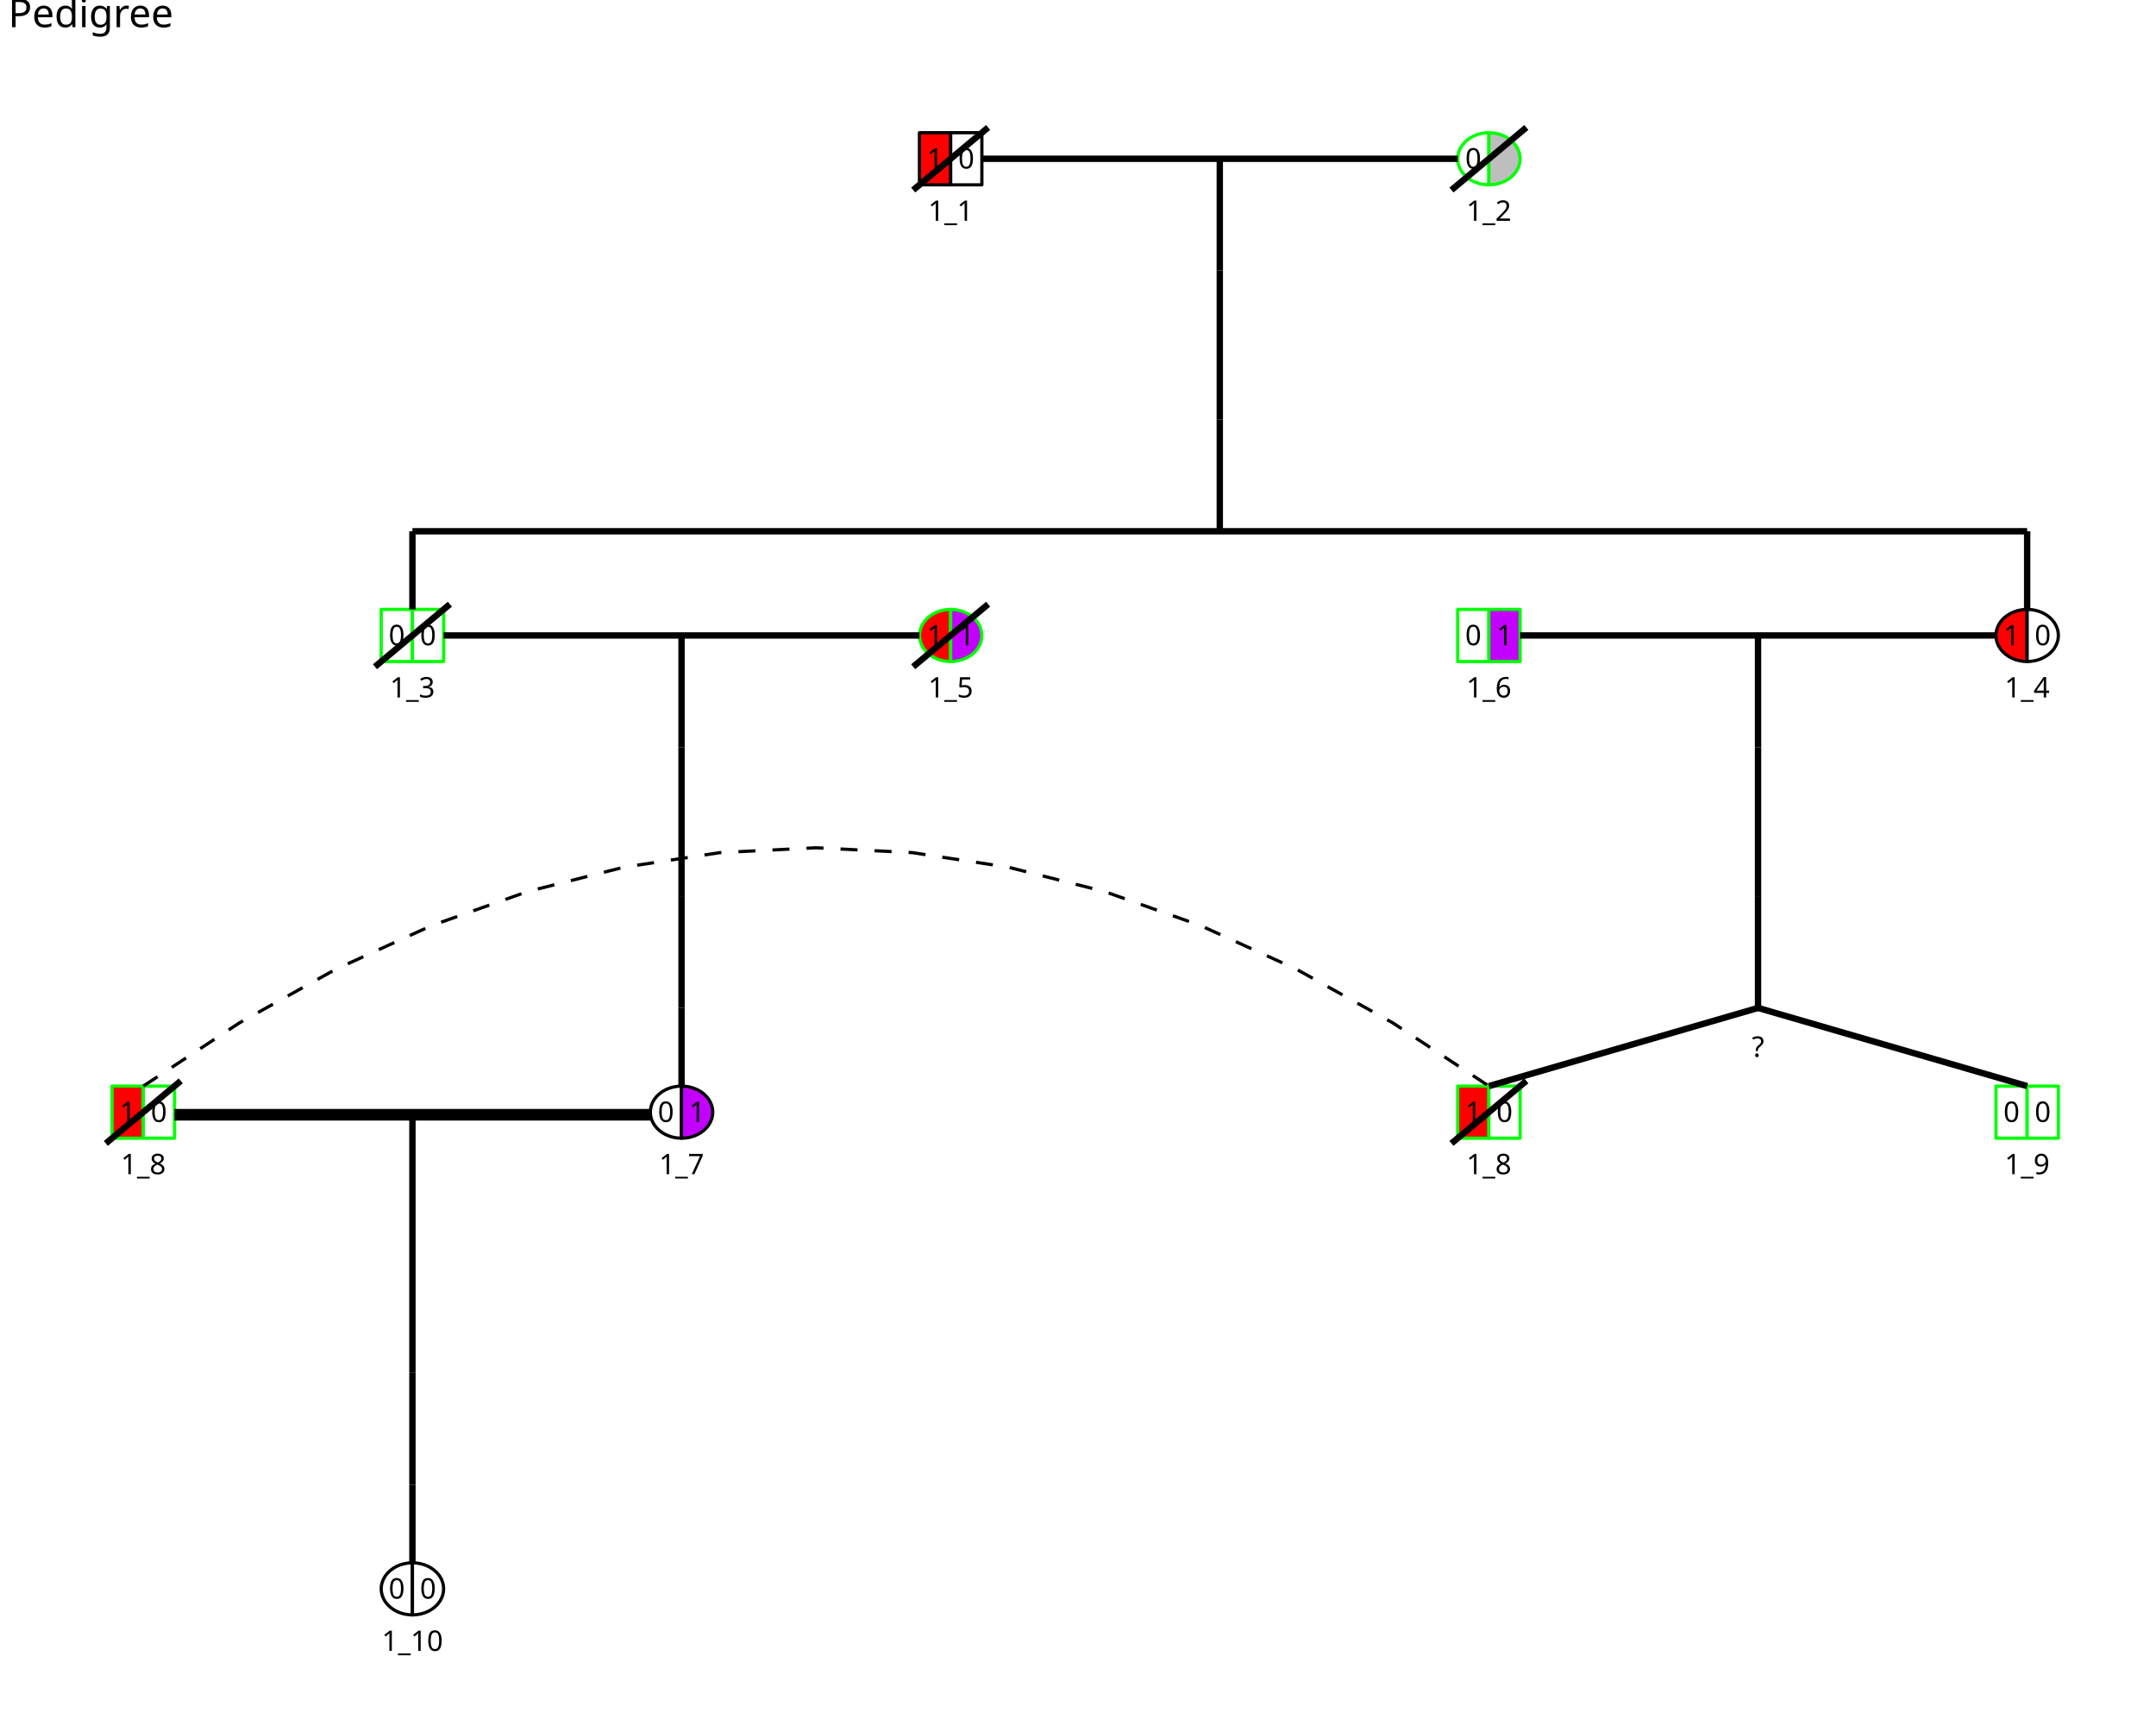
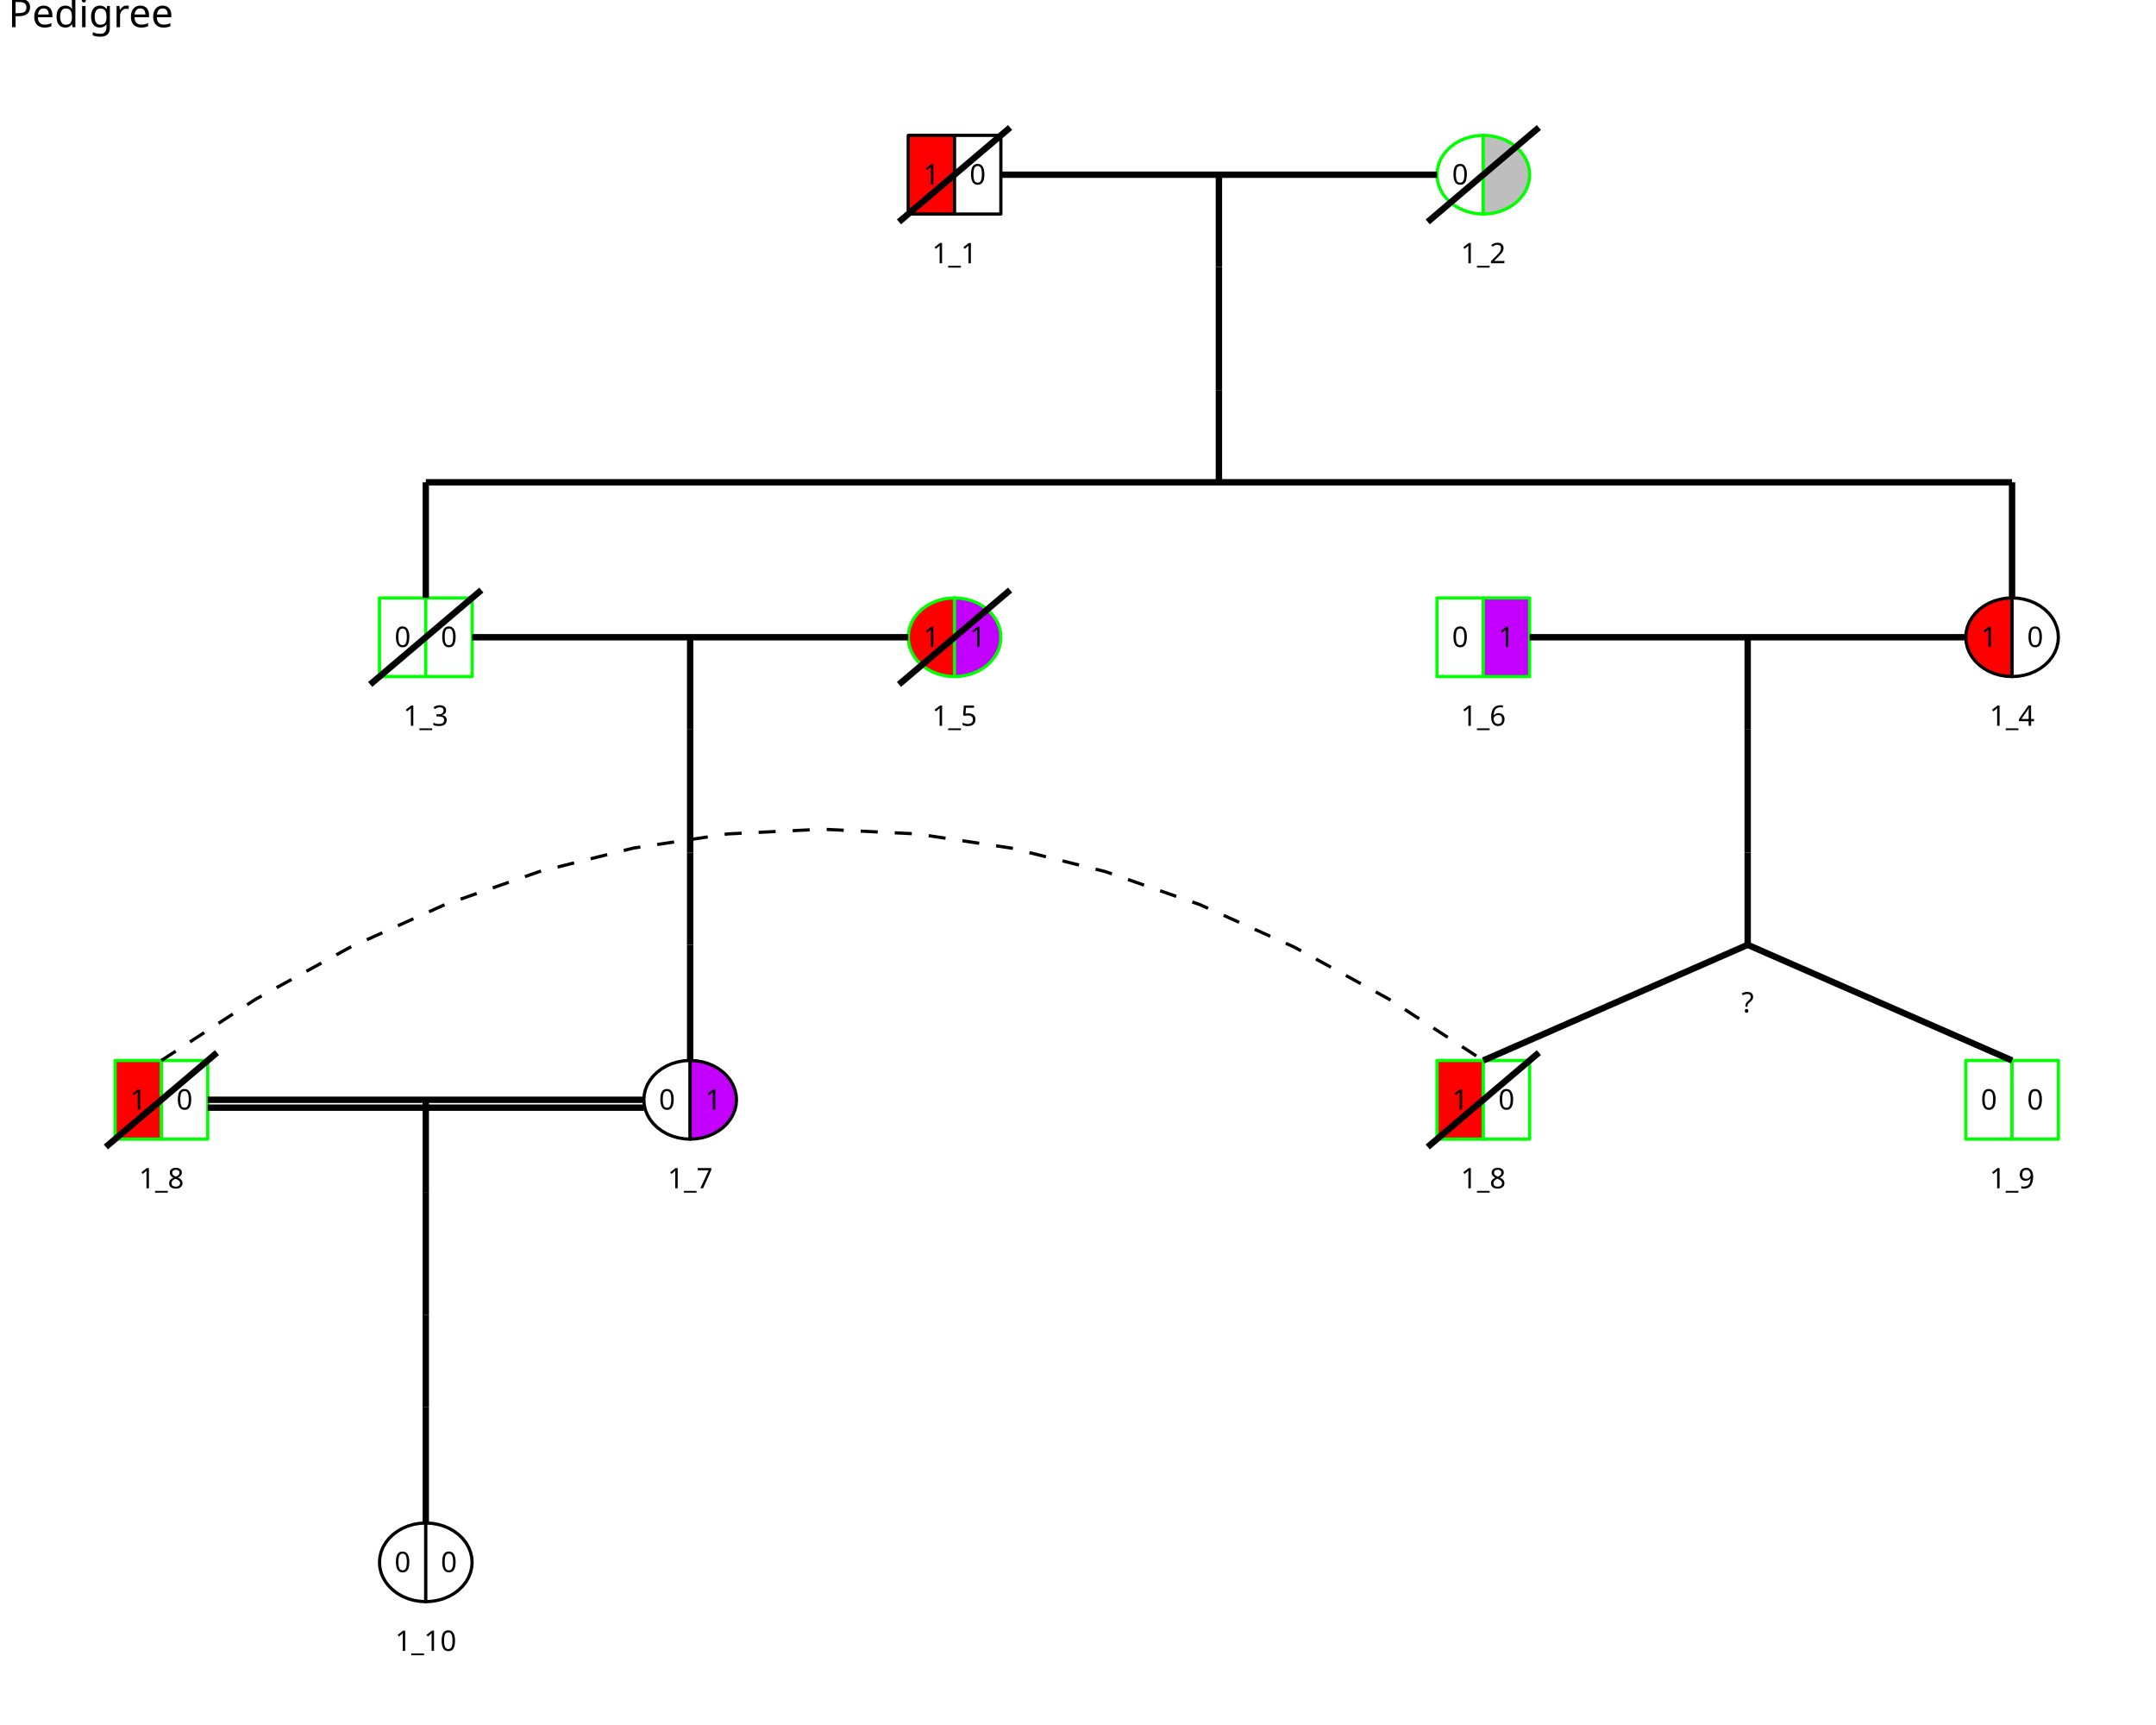
<svg xmlns="http://www.w3.org/2000/svg" class="svglite" data-engine-version="2.0" width="720.00pt" height="576.00pt" viewBox="0 0 720.00 576.00">
  <defs>
    <style type="text/css">
    .svglite line, .svglite polyline, .svglite polygon, .svglite path, .svglite rect, .svglite circle {
      fill: none;
      stroke: #000000;
      stroke-linecap: round;
      stroke-linejoin: round;
      stroke-miterlimit: 10.00;
    }
  </style>
  </defs>
  <rect width="100%" height="100%" style="stroke: none; fill: #FFFFFF;" />
  <defs>
    <clipPath id="cpMC4wMHw3MjAuMDB8MC4wMHw1NzYuMDA=">
      <rect x="0.00" y="0.00" width="720.00" height="576.00" />
    </clipPath>
  </defs>
  <g clip-path="url(#cpMC4wMHw3MjAuMDB8MC4wMHw1NzYuMDA=)">
    <rect x="0.00" y="0.00" width="720.00" height="576.00" style="stroke-width: 1.07; stroke: #FFFFFF; fill: #FFFFFF;" />
  </g>
  <defs>
    <clipPath id="cpMi43NHw3MjAuMDB8MTcuMzB8NTczLjI2">
      <rect x="2.74" y="17.30" width="717.26" height="555.96" />
    </clipPath>
  </defs>
  <g clip-path="url(#cpMi43NHw3MjAuMDB8MTcuMzB8NTczLjI2)">
    <rect x="2.74" y="17.30" width="717.26" height="555.96" style="stroke-width: 1.07; stroke: none;" />
-     <polygon points="317.48,53.02 317.48,44.31 307.05,44.31 307.05,61.72 317.48,61.72 " style="stroke-width: 1.07; stroke-linecap: butt; fill: #FF0000;" />
-     <polygon points="137.73,212.19 137.73,203.49 127.30,203.49 127.30,220.89 137.73,220.89 " style="stroke-width: 1.07; stroke: #00FF00; stroke-linecap: butt; fill: #FFFFFF;" />
-     <polygon points="47.85,371.36 47.85,362.66 37.43,362.66 37.43,380.06 47.85,380.06 " style="stroke-width: 1.07; stroke: #00FF00; stroke-linecap: butt; fill: #FF0000;" />
-     <polygon points="137.73,530.54 137.73,521.84 136.37,521.91 135.03,522.14 133.74,522.50 132.51,523.00 131.38,523.64 130.36,524.39 129.46,525.24 128.70,526.19 128.10,527.21 127.66,528.29 127.39,529.40 127.30,530.54 127.39,531.67 127.66,532.79 128.10,533.87 128.70,534.89 129.46,535.84 130.36,536.69 131.38,537.44 132.51,538.07 133.74,538.58 135.03,538.94 136.37,539.16 137.73,539.24 " style="stroke-width: 1.07; stroke-linecap: butt; fill: #FFFFFF;" />
-     <polygon points="497.22,53.02 497.22,44.31 495.86,44.39 494.53,44.61 493.23,44.98 492.01,45.48 490.88,46.11 489.85,46.86 488.95,47.72 488.20,48.66 487.59,49.69 487.15,50.76 486.89,51.88 486.80,53.02 486.89,54.15 487.15,55.27 487.59,56.34 488.20,57.37 488.95,58.31 489.85,59.17 490.88,59.92 492.01,60.55 493.23,61.05 494.53,61.42 495.86,61.64 497.22,61.72 " style="stroke-width: 1.07; stroke: #00FF00; stroke-linecap: butt; fill: #FFFFFF;" />
-     <polygon points="317.48,212.19 317.48,203.49 316.11,203.56 314.78,203.79 313.49,204.15 312.26,204.66 311.13,205.29 310.10,206.04 309.20,206.89 308.45,207.84 307.84,208.86 307.41,209.94 307.14,211.05 307.05,212.19 307.14,213.33 307.41,214.44 307.84,215.52 308.45,216.54 309.20,217.49 310.10,218.34 311.13,219.09 312.26,219.72 313.49,220.23 314.78,220.59 316.11,220.82 317.48,220.89 " style="stroke-width: 1.07; stroke: #00FF00; stroke-linecap: butt; fill: #FF0000;" />
-     <polygon points="227.60,371.36 227.60,362.66 226.24,362.74 224.90,362.96 223.61,363.33 222.39,363.83 221.25,364.46 220.23,365.21 219.33,366.07 218.57,367.01 217.97,368.03 217.53,369.11 217.27,370.23 217.18,371.36 217.27,372.50 217.53,373.62 217.97,374.69 218.57,375.71 219.33,376.66 220.23,377.52 221.25,378.27 222.39,378.90 223.61,379.40 224.90,379.77 226.24,379.99 227.60,380.06 " style="stroke-width: 1.07; stroke-linecap: butt; fill: #FFFFFF;" />
-     <polygon points="497.22,212.19 497.22,203.49 486.80,203.49 486.80,220.89 497.22,220.89 " style="stroke-width: 1.07; stroke: #00FF00; stroke-linecap: butt; fill: #FFFFFF;" />
-     <polygon points="497.22,371.36 497.22,362.66 486.80,362.66 486.80,380.06 497.22,380.06 " style="stroke-width: 1.07; stroke: #00FF00; stroke-linecap: butt; fill: #FF0000;" />
-     <polygon points="676.97,212.19 676.97,203.49 675.61,203.56 674.27,203.79 672.98,204.15 671.76,204.66 670.63,205.29 669.60,206.04 668.70,206.89 667.94,207.84 667.34,208.86 666.90,209.94 666.64,211.05 666.55,212.19 666.64,213.33 666.90,214.44 667.34,215.52 667.94,216.54 668.70,217.49 669.60,218.34 670.63,219.09 671.76,219.72 672.98,220.23 674.27,220.59 675.61,220.82 676.97,220.89 " style="stroke-width: 1.07; stroke-linecap: butt; fill: #FF0000;" />
-     <polygon points="676.97,371.36 676.97,362.66 666.55,362.66 666.55,380.06 676.97,380.06 " style="stroke-width: 1.07; stroke: #00FF00; stroke-linecap: butt; fill: #FFFFFF;" />
-     <polygon points="317.48,53.02 317.48,61.72 327.90,61.72 327.90,44.31 317.48,44.31 " style="stroke-width: 1.07; stroke-linecap: butt; fill: #FFFFFF;" />
-     <polygon points="137.73,212.19 137.73,220.89 148.15,220.89 148.15,203.49 137.73,203.49 " style="stroke-width: 1.07; stroke: #00FF00; stroke-linecap: butt; fill: #FFFFFF;" />
-     <polygon points="47.85,371.36 47.85,380.06 58.28,380.06 58.28,362.66 47.85,362.66 " style="stroke-width: 1.07; stroke: #00FF00; stroke-linecap: butt; fill: #FFFFFF;" />
-     <polygon points="137.73,530.54 137.73,539.24 139.09,539.16 140.43,538.94 141.72,538.58 142.94,538.07 144.07,537.44 145.10,536.69 146.00,535.84 146.76,534.89 147.36,533.87 147.80,532.79 148.06,531.67 148.15,530.54 148.06,529.40 147.80,528.29 147.36,527.21 146.76,526.19 146.00,525.24 145.10,524.39 144.07,523.64 142.94,523.00 141.72,522.50 140.43,522.14 139.09,521.91 137.73,521.84 " style="stroke-width: 1.07; stroke-linecap: butt; fill: #FFFFFF;" />
-     <polygon points="497.22,53.02 497.22,61.72 498.58,61.64 499.92,61.42 501.21,61.05 502.44,60.55 503.57,59.92 504.60,59.17 505.49,58.31 506.25,57.37 506.86,56.34 507.29,55.27 507.56,54.15 507.65,53.02 507.56,51.88 507.29,50.76 506.86,49.69 506.25,48.66 505.49,47.72 504.60,46.86 503.57,46.11 502.44,45.48 501.21,44.98 499.92,44.61 498.58,44.39 497.22,44.31 " style="stroke-width: 1.07; stroke: #00FF00; stroke-linecap: butt; fill: #BEBEBE;" />
-     <polygon points="317.48,212.19 317.48,220.89 318.84,220.82 320.17,220.59 321.46,220.23 322.69,219.72 323.82,219.09 324.85,218.34 325.75,217.49 326.50,216.54 327.11,215.52 327.55,214.44 327.81,213.33 327.90,212.19 327.81,211.05 327.55,209.94 327.11,208.86 326.50,207.84 325.75,206.89 324.85,206.04 323.82,205.29 322.69,204.66 321.46,204.15 320.17,203.79 318.84,203.56 317.48,203.49 " style="stroke-width: 1.07; stroke: #00FF00; stroke-linecap: butt; fill: #C300FF;" />
-     <polygon points="227.60,371.36 227.60,380.06 228.96,379.99 230.30,379.77 231.59,379.40 232.81,378.90 233.95,378.27 234.97,377.52 235.87,376.66 236.63,375.71 237.23,374.69 237.67,373.62 237.94,372.50 238.03,371.36 237.94,370.23 237.67,369.11 237.23,368.03 236.63,367.01 235.87,366.07 234.97,365.21 233.95,364.46 232.81,363.83 231.59,363.33 230.30,362.96 228.96,362.74 227.60,362.66 " style="stroke-width: 1.07; stroke-linecap: butt; fill: #C300FF;" />
-     <polygon points="497.22,212.19 497.22,220.89 507.65,220.89 507.65,203.49 497.22,203.49 " style="stroke-width: 1.07; stroke: #00FF00; stroke-linecap: butt; fill: #C300FF;" />
-     <polygon points="497.22,371.36 497.22,380.06 507.65,380.06 507.65,362.66 497.22,362.66 " style="stroke-width: 1.07; stroke: #00FF00; stroke-linecap: butt; fill: #FFFFFF;" />
-     <polygon points="676.97,212.19 676.97,220.89 678.33,220.82 679.67,220.59 680.96,220.23 682.18,219.72 683.32,219.09 684.34,218.34 685.24,217.49 686.00,216.54 686.60,215.52 687.04,214.44 687.31,213.33 687.40,212.19 687.31,211.05 687.04,209.94 686.60,208.86 686.00,207.84 685.24,206.89 684.34,206.04 683.32,205.29 682.18,204.66 680.96,204.15 679.67,203.79 678.33,203.56 676.97,203.49 " style="stroke-width: 1.07; stroke-linecap: butt; fill: #FFFFFF;" />
-     <polygon points="676.97,371.36 676.97,380.06 687.40,380.06 687.40,362.66 676.97,362.66 " style="stroke-width: 1.07; stroke: #00FF00; stroke-linecap: butt; fill: #FFFFFF;" />
-     <text x="312.26" y="56.28" text-anchor="middle" style="font-size: 9.48px; font-family: sans;" textLength="5.28px" lengthAdjust="spacingAndGlyphs">1</text>
-     <text x="132.51" y="215.45" text-anchor="middle" style="font-size: 9.48px; font-family: sans;" textLength="5.28px" lengthAdjust="spacingAndGlyphs">0</text>
-     <text x="42.64" y="374.63" text-anchor="middle" style="font-size: 9.48px; font-family: sans;" textLength="5.28px" lengthAdjust="spacingAndGlyphs">1</text>
-     <text x="132.51" y="533.80" text-anchor="middle" style="font-size: 9.48px; font-family: sans;" textLength="5.28px" lengthAdjust="spacingAndGlyphs">0</text>
-     <text x="492.01" y="56.28" text-anchor="middle" style="font-size: 9.48px; font-family: sans;" textLength="5.28px" lengthAdjust="spacingAndGlyphs">0</text>
-     <text x="312.26" y="215.45" text-anchor="middle" style="font-size: 9.48px; font-family: sans;" textLength="5.28px" lengthAdjust="spacingAndGlyphs">1</text>
-     <text x="222.39" y="374.63" text-anchor="middle" style="font-size: 9.48px; font-family: sans;" textLength="5.28px" lengthAdjust="spacingAndGlyphs">0</text>
-     <text x="492.01" y="215.45" text-anchor="middle" style="font-size: 9.48px; font-family: sans;" textLength="5.28px" lengthAdjust="spacingAndGlyphs">0</text>
-     <text x="492.01" y="374.63" text-anchor="middle" style="font-size: 9.48px; font-family: sans;" textLength="5.28px" lengthAdjust="spacingAndGlyphs">1</text>
-     <text x="671.76" y="215.45" text-anchor="middle" style="font-size: 9.48px; font-family: sans;" textLength="5.28px" lengthAdjust="spacingAndGlyphs">1</text>
-     <text x="671.76" y="374.63" text-anchor="middle" style="font-size: 9.48px; font-family: sans;" textLength="5.28px" lengthAdjust="spacingAndGlyphs">0</text>
-     <text x="322.69" y="56.28" text-anchor="middle" style="font-size: 9.48px; font-family: sans;" textLength="5.28px" lengthAdjust="spacingAndGlyphs">0</text>
-     <text x="142.94" y="215.45" text-anchor="middle" style="font-size: 9.48px; font-family: sans;" textLength="5.28px" lengthAdjust="spacingAndGlyphs">0</text>
-     <text x="53.07" y="374.63" text-anchor="middle" style="font-size: 9.48px; font-family: sans;" textLength="5.28px" lengthAdjust="spacingAndGlyphs">0</text>
-     <text x="142.94" y="533.80" text-anchor="middle" style="font-size: 9.48px; font-family: sans;" textLength="5.28px" lengthAdjust="spacingAndGlyphs">0</text>
-     <text x="322.69" y="215.45" text-anchor="middle" style="font-size: 9.48px; font-family: sans;" textLength="5.28px" lengthAdjust="spacingAndGlyphs">1</text>
-     <text x="232.81" y="374.63" text-anchor="middle" style="font-size: 9.48px; font-family: sans;" textLength="5.28px" lengthAdjust="spacingAndGlyphs">1</text>
-     <text x="502.44" y="215.45" text-anchor="middle" style="font-size: 9.48px; font-family: sans;" textLength="5.28px" lengthAdjust="spacingAndGlyphs">1</text>
-     <text x="502.44" y="374.63" text-anchor="middle" style="font-size: 9.48px; font-family: sans;" textLength="5.28px" lengthAdjust="spacingAndGlyphs">0</text>
-     <text x="682.18" y="215.45" text-anchor="middle" style="font-size: 9.48px; font-family: sans;" textLength="5.28px" lengthAdjust="spacingAndGlyphs">0</text>
-     <text x="682.18" y="374.63" text-anchor="middle" style="font-size: 9.48px; font-family: sans;" textLength="5.28px" lengthAdjust="spacingAndGlyphs">0</text>
-     <text x="317.48" y="73.73" text-anchor="middle" style="font-size: 9.48px; font-family: sans;" textLength="15.83px" lengthAdjust="spacingAndGlyphs">1_1</text>
-     <text x="137.73" y="232.90" text-anchor="middle" style="font-size: 9.48px; font-family: sans;" textLength="15.83px" lengthAdjust="spacingAndGlyphs">1_3</text>
-     <text x="47.85" y="392.08" text-anchor="middle" style="font-size: 9.48px; font-family: sans;" textLength="15.83px" lengthAdjust="spacingAndGlyphs">1_8</text>
-     <text x="137.73" y="551.25" text-anchor="middle" style="font-size: 9.48px; font-family: sans;" textLength="21.10px" lengthAdjust="spacingAndGlyphs">1_10</text>
-     <text x="497.22" y="73.73" text-anchor="middle" style="font-size: 9.48px; font-family: sans;" textLength="15.83px" lengthAdjust="spacingAndGlyphs">1_2</text>
-     <text x="317.48" y="232.90" text-anchor="middle" style="font-size: 9.48px; font-family: sans;" textLength="15.83px" lengthAdjust="spacingAndGlyphs">1_5</text>
-     <text x="227.60" y="392.08" text-anchor="middle" style="font-size: 9.48px; font-family: sans;" textLength="15.83px" lengthAdjust="spacingAndGlyphs">1_7</text>
-     <text x="497.22" y="232.90" text-anchor="middle" style="font-size: 9.48px; font-family: sans;" textLength="15.83px" lengthAdjust="spacingAndGlyphs">1_6</text>
-     <text x="497.22" y="392.08" text-anchor="middle" style="font-size: 9.48px; font-family: sans;" textLength="15.83px" lengthAdjust="spacingAndGlyphs">1_8</text>
-     <text x="676.97" y="232.90" text-anchor="middle" style="font-size: 9.48px; font-family: sans;" textLength="15.83px" lengthAdjust="spacingAndGlyphs">1_4</text>
-     <text x="676.97" y="392.08" text-anchor="middle" style="font-size: 9.48px; font-family: sans;" textLength="15.83px" lengthAdjust="spacingAndGlyphs">1_9</text>
-     <text x="587.10" y="352.88" text-anchor="middle" style="font-size: 9.48px; font-family: sans;" textLength="5.28px" lengthAdjust="spacingAndGlyphs">?</text>
-     <line x1="304.96" y1="63.46" x2="329.99" y2="42.57" style="stroke-width: 2.13; stroke-linecap: butt;" />
-     <line x1="125.22" y1="222.63" x2="150.24" y2="201.75" style="stroke-width: 2.13; stroke-linecap: butt;" />
-     <line x1="35.34" y1="381.80" x2="60.36" y2="360.92" style="stroke-width: 2.13; stroke-linecap: butt;" />
-     <line x1="484.71" y1="63.46" x2="509.73" y2="42.57" style="stroke-width: 2.13; stroke-linecap: butt;" />
-     <line x1="304.96" y1="222.63" x2="329.99" y2="201.75" style="stroke-width: 2.13; stroke-linecap: butt;" />
-     <line x1="484.71" y1="381.80" x2="509.73" y2="360.92" style="stroke-width: 2.13; stroke-linecap: butt;" />
-     <line x1="327.90" y1="53.02" x2="486.80" y2="53.02" style="stroke-width: 2.13; stroke-linecap: butt;" />
-     <line x1="148.15" y1="212.19" x2="307.05" y2="212.19" style="stroke-width: 2.13; stroke-linecap: butt;" />
-     <line x1="58.28" y1="371.36" x2="217.18" y2="371.36" style="stroke-width: 2.13; stroke-linecap: butt;" />
-     <line x1="507.65" y1="212.19" x2="666.55" y2="212.19" style="stroke-width: 2.13; stroke-linecap: butt;" />
-     <line x1="58.28" y1="373.10" x2="217.18" y2="373.10" style="stroke-width: 2.13; stroke-linecap: butt;" />
-     <line x1="137.73" y1="203.49" x2="137.73" y2="177.39" style="stroke-width: 2.13; stroke-linecap: butt;" />
-     <line x1="676.97" y1="203.49" x2="676.97" y2="177.39" style="stroke-width: 2.13; stroke-linecap: butt;" />
-     <line x1="137.73" y1="177.39" x2="676.97" y2="177.39" style="stroke-width: 2.13; stroke-linecap: butt;" />
-     <line x1="407.35" y1="177.39" x2="407.35" y2="140.08" style="stroke-width: 2.13; stroke-linecap: butt;" />
-     <line x1="407.35" y1="140.08" x2="407.35" y2="90.33" style="stroke-width: 2.13; stroke-linecap: butt;" />
-     <line x1="407.35" y1="90.33" x2="407.35" y2="53.02" style="stroke-width: 2.13; stroke-linecap: butt;" />
-     <line x1="227.60" y1="362.66" x2="227.60" y2="336.56" style="stroke-width: 2.13; stroke-linecap: butt;" />
-     <line x1="227.60" y1="336.56" x2="227.60" y2="336.56" style="stroke-width: 2.13; stroke-linecap: butt;" />
-     <line x1="227.60" y1="336.56" x2="227.60" y2="299.25" style="stroke-width: 2.13; stroke-linecap: butt;" />
-     <line x1="227.60" y1="299.25" x2="227.60" y2="249.50" style="stroke-width: 2.13; stroke-linecap: butt;" />
-     <line x1="227.60" y1="249.50" x2="227.60" y2="212.19" style="stroke-width: 2.13; stroke-linecap: butt;" />
-     <line x1="497.22" y1="362.66" x2="587.10" y2="336.56" style="stroke-width: 2.13; stroke-linecap: butt;" />
-     <line x1="676.97" y1="362.66" x2="587.10" y2="336.56" style="stroke-width: 2.13; stroke-linecap: butt;" />
-     <line x1="587.10" y1="336.56" x2="587.10" y2="336.56" style="stroke-width: 2.13; stroke-linecap: butt;" />
-     <line x1="587.10" y1="336.56" x2="587.10" y2="299.25" style="stroke-width: 2.13; stroke-linecap: butt;" />
-     <line x1="587.10" y1="299.25" x2="587.10" y2="249.50" style="stroke-width: 2.13; stroke-linecap: butt;" />
-     <line x1="587.10" y1="249.50" x2="587.10" y2="212.19" style="stroke-width: 2.13; stroke-linecap: butt;" />
-     <line x1="137.73" y1="521.84" x2="137.73" y2="495.74" style="stroke-width: 2.13; stroke-linecap: butt;" />
-     <line x1="137.73" y1="495.74" x2="137.73" y2="495.74" style="stroke-width: 2.13; stroke-linecap: butt;" />
-     <line x1="137.73" y1="495.74" x2="137.73" y2="458.43" style="stroke-width: 2.13; stroke-linecap: butt;" />
-     <line x1="137.73" y1="458.43" x2="137.73" y2="408.68" style="stroke-width: 2.13; stroke-linecap: butt;" />
-     <line x1="137.73" y1="408.68" x2="137.73" y2="371.36" style="stroke-width: 2.13; stroke-linecap: butt;" />
-     <polyline points="47.85,362.66 79.95,341.55 112.05,323.68 144.15,309.06 176.24,297.69 208.34,289.57 240.44,284.70 272.54,283.08 304.64,284.70 336.73,289.57 368.83,297.69 400.93,309.06 433.03,323.68 465.13,341.55 497.22,362.66 " style="stroke-width: 1.07; stroke-dasharray: 5.69,5.69; stroke-linecap: butt;" />
+     <polygon points="318.77,58.33 318.77,45.20 303.31,45.20 303.31,71.47 318.77,71.47 " style="stroke-width: 1.07; stroke-linecap: butt; fill: #FF0000;" />
+     <polygon points="142.19,212.78 142.19,199.65 126.73,199.65 126.73,225.92 142.19,225.92 " style="stroke-width: 1.07; stroke: #00FF00; stroke-linecap: butt; fill: #FFFFFF;" />
+     <polygon points="53.90,367.23 53.90,354.10 38.44,354.10 38.44,380.37 53.90,380.37 " style="stroke-width: 1.07; stroke: #00FF00; stroke-linecap: butt; fill: #FF0000;" />
+     <polygon points="142.19,521.68 142.19,508.55 140.17,508.66 138.19,509.00 136.27,509.55 134.46,510.31 132.78,511.27 131.26,512.40 129.92,513.69 128.80,515.12 127.90,516.66 127.25,518.29 126.86,519.97 126.73,521.68 126.86,523.40 127.25,525.08 127.90,526.71 128.80,528.25 129.92,529.68 131.26,530.97 132.78,532.10 134.46,533.06 136.27,533.82 138.19,534.37 140.17,534.70 142.19,534.82 " style="stroke-width: 1.07; stroke-linecap: butt; fill: #FFFFFF;" />
+     <polygon points="495.35,58.33 495.35,45.20 493.33,45.31 491.35,45.65 489.43,46.20 487.62,46.96 485.94,47.91 484.42,49.05 483.08,50.34 481.96,51.77 481.06,53.31 480.41,54.93 480.02,56.62 479.89,58.33 480.02,60.05 480.41,61.73 481.06,63.36 481.96,64.90 483.08,66.33 484.42,67.62 485.94,68.75 487.62,69.71 489.43,70.47 491.35,71.02 493.33,71.35 495.35,71.47 " style="stroke-width: 1.07; stroke: #00FF00; stroke-linecap: butt; fill: #FFFFFF;" />
+     <polygon points="318.77,212.78 318.77,199.65 316.75,199.76 314.77,200.10 312.85,200.65 311.04,201.41 309.36,202.37 307.84,203.50 306.50,204.79 305.38,206.22 304.48,207.76 303.83,209.38 303.44,211.07 303.31,212.78 303.44,214.50 303.83,216.18 304.48,217.81 305.38,219.35 306.50,220.78 307.84,222.07 309.36,223.20 311.04,224.16 312.85,224.92 314.77,225.47 316.75,225.80 318.77,225.92 " style="stroke-width: 1.07; stroke: #00FF00; stroke-linecap: butt; fill: #FF0000;" />
+     <polygon points="230.48,367.23 230.48,354.10 228.46,354.21 226.48,354.55 224.56,355.10 222.75,355.86 221.07,356.82 219.55,357.95 218.21,359.24 217.09,360.67 216.19,362.21 215.54,363.84 215.15,365.52 215.02,367.23 215.15,368.95 215.54,370.63 216.19,372.26 217.09,373.80 218.21,375.23 219.55,376.52 221.07,377.65 222.75,378.61 224.56,379.37 226.48,379.92 228.46,380.25 230.48,380.37 " style="stroke-width: 1.07; stroke-linecap: butt; fill: #FFFFFF;" />
+     <polygon points="495.35,212.78 495.35,199.65 479.89,199.65 479.89,225.92 495.35,225.92 " style="stroke-width: 1.07; stroke: #00FF00; stroke-linecap: butt; fill: #FFFFFF;" />
+     <polygon points="495.35,367.23 495.35,354.10 479.89,354.10 479.89,380.37 495.35,380.37 " style="stroke-width: 1.07; stroke: #00FF00; stroke-linecap: butt; fill: #FF0000;" />
+     <polygon points="671.93,212.78 671.93,199.65 669.91,199.76 667.93,200.10 666.01,200.65 664.20,201.41 662.52,202.37 661.00,203.50 659.66,204.79 658.54,206.22 657.64,207.76 656.99,209.38 656.60,211.07 656.47,212.78 656.60,214.50 656.99,216.18 657.64,217.81 658.54,219.35 659.66,220.78 661.00,222.07 662.52,223.20 664.20,224.16 666.01,224.92 667.93,225.47 669.91,225.80 671.93,225.92 " style="stroke-width: 1.07; stroke-linecap: butt; fill: #FF0000;" />
+     <polygon points="671.93,367.23 671.93,354.10 656.47,354.10 656.47,380.37 671.93,380.37 " style="stroke-width: 1.07; stroke: #00FF00; stroke-linecap: butt; fill: #FFFFFF;" />
+     <polygon points="318.77,58.33 318.77,71.47 334.24,71.47 334.24,45.20 318.77,45.20 " style="stroke-width: 1.07; stroke-linecap: butt; fill: #FFFFFF;" />
+     <polygon points="142.19,212.78 142.19,225.92 157.66,225.92 157.66,199.65 142.19,199.65 " style="stroke-width: 1.07; stroke: #00FF00; stroke-linecap: butt; fill: #FFFFFF;" />
+     <polygon points="53.90,367.23 53.90,380.37 69.37,380.37 69.37,354.10 53.90,354.10 " style="stroke-width: 1.07; stroke: #00FF00; stroke-linecap: butt; fill: #FFFFFF;" />
+     <polygon points="142.19,521.68 142.19,534.82 144.21,534.70 146.19,534.37 148.11,533.82 149.92,533.06 151.61,532.10 153.13,530.97 154.46,529.68 155.59,528.25 156.48,526.71 157.13,525.08 157.53,523.40 157.66,521.68 157.53,519.97 157.13,518.29 156.48,516.66 155.59,515.12 154.46,513.69 153.13,512.40 151.61,511.27 149.92,510.31 148.11,509.55 146.19,509.00 144.21,508.66 142.19,508.55 " style="stroke-width: 1.07; stroke-linecap: butt; fill: #FFFFFF;" />
+     <polygon points="495.35,58.33 495.35,71.47 497.37,71.35 499.35,71.02 501.27,70.47 503.08,69.71 504.77,68.75 506.29,67.62 507.62,66.33 508.75,64.90 509.64,63.36 510.29,61.73 510.69,60.05 510.82,58.33 510.69,56.62 510.29,54.93 509.64,53.31 508.75,51.77 507.62,50.34 506.29,49.05 504.77,47.91 503.08,46.96 501.27,46.20 499.35,45.65 497.37,45.31 495.35,45.20 " style="stroke-width: 1.07; stroke: #00FF00; stroke-linecap: butt; fill: #BEBEBE;" />
+     <polygon points="318.77,212.78 318.77,225.92 320.79,225.80 322.77,225.47 324.69,224.92 326.50,224.16 328.19,223.20 329.71,222.07 331.04,220.78 332.17,219.35 333.06,217.81 333.71,216.18 334.11,214.50 334.24,212.78 334.11,211.07 333.71,209.38 333.06,207.76 332.17,206.22 331.04,204.79 329.71,203.50 328.19,202.37 326.50,201.41 324.69,200.65 322.77,200.10 320.79,199.76 318.77,199.65 " style="stroke-width: 1.07; stroke: #00FF00; stroke-linecap: butt; fill: #C300FF;" />
+     <polygon points="230.48,367.23 230.48,380.37 232.50,380.25 234.48,379.92 236.40,379.37 238.21,378.61 239.90,377.65 241.42,376.52 242.75,375.23 243.88,373.80 244.77,372.26 245.42,370.63 245.82,368.95 245.95,367.23 245.82,365.52 245.42,363.84 244.77,362.21 243.88,360.67 242.75,359.24 241.42,357.95 239.90,356.82 238.21,355.86 236.40,355.10 234.48,354.55 232.50,354.21 230.48,354.10 " style="stroke-width: 1.07; stroke-linecap: butt; fill: #C300FF;" />
+     <polygon points="495.35,212.78 495.35,225.92 510.82,225.92 510.82,199.65 495.35,199.65 " style="stroke-width: 1.07; stroke: #00FF00; stroke-linecap: butt; fill: #C300FF;" />
+     <polygon points="495.35,367.23 495.35,380.37 510.82,380.37 510.82,354.10 495.35,354.10 " style="stroke-width: 1.07; stroke: #00FF00; stroke-linecap: butt; fill: #FFFFFF;" />
+     <polygon points="671.93,212.78 671.93,225.92 673.95,225.80 675.93,225.47 677.85,224.92 679.66,224.16 681.35,223.20 682.87,222.07 684.20,220.78 685.33,219.35 686.22,217.81 686.87,216.18 687.26,214.50 687.40,212.78 687.26,211.07 686.87,209.38 686.22,207.76 685.33,206.22 684.20,204.79 682.87,203.50 681.35,202.37 679.66,201.41 677.85,200.65 675.93,200.10 673.95,199.76 671.93,199.65 " style="stroke-width: 1.07; stroke-linecap: butt; fill: #FFFFFF;" />
+     <polygon points="671.93,367.23 671.93,380.37 687.40,380.37 687.40,354.10 671.93,354.10 " style="stroke-width: 1.07; stroke: #00FF00; stroke-linecap: butt; fill: #FFFFFF;" />
+     <text x="311.04" y="61.60" text-anchor="middle" style="font-size: 9.48px; font-family: sans;" textLength="5.28px" lengthAdjust="spacingAndGlyphs">1</text>
+     <text x="134.46" y="216.05" text-anchor="middle" style="font-size: 9.48px; font-family: sans;" textLength="5.28px" lengthAdjust="spacingAndGlyphs">0</text>
+     <text x="46.17" y="370.50" text-anchor="middle" style="font-size: 9.48px; font-family: sans;" textLength="5.28px" lengthAdjust="spacingAndGlyphs">1</text>
+     <text x="134.46" y="524.95" text-anchor="middle" style="font-size: 9.48px; font-family: sans;" textLength="5.28px" lengthAdjust="spacingAndGlyphs">0</text>
+     <text x="487.62" y="61.60" text-anchor="middle" style="font-size: 9.48px; font-family: sans;" textLength="5.28px" lengthAdjust="spacingAndGlyphs">0</text>
+     <text x="311.04" y="216.05" text-anchor="middle" style="font-size: 9.48px; font-family: sans;" textLength="5.28px" lengthAdjust="spacingAndGlyphs">1</text>
+     <text x="222.75" y="370.50" text-anchor="middle" style="font-size: 9.48px; font-family: sans;" textLength="5.28px" lengthAdjust="spacingAndGlyphs">0</text>
+     <text x="487.62" y="216.05" text-anchor="middle" style="font-size: 9.48px; font-family: sans;" textLength="5.28px" lengthAdjust="spacingAndGlyphs">0</text>
+     <text x="487.62" y="370.50" text-anchor="middle" style="font-size: 9.48px; font-family: sans;" textLength="5.28px" lengthAdjust="spacingAndGlyphs">1</text>
+     <text x="664.20" y="216.05" text-anchor="middle" style="font-size: 9.48px; font-family: sans;" textLength="5.28px" lengthAdjust="spacingAndGlyphs">1</text>
+     <text x="664.20" y="370.50" text-anchor="middle" style="font-size: 9.48px; font-family: sans;" textLength="5.28px" lengthAdjust="spacingAndGlyphs">0</text>
+     <text x="326.50" y="61.60" text-anchor="middle" style="font-size: 9.48px; font-family: sans;" textLength="5.28px" lengthAdjust="spacingAndGlyphs">0</text>
+     <text x="149.92" y="216.05" text-anchor="middle" style="font-size: 9.48px; font-family: sans;" textLength="5.28px" lengthAdjust="spacingAndGlyphs">0</text>
+     <text x="61.63" y="370.50" text-anchor="middle" style="font-size: 9.48px; font-family: sans;" textLength="5.28px" lengthAdjust="spacingAndGlyphs">0</text>
+     <text x="149.92" y="524.95" text-anchor="middle" style="font-size: 9.48px; font-family: sans;" textLength="5.28px" lengthAdjust="spacingAndGlyphs">0</text>
+     <text x="326.50" y="216.05" text-anchor="middle" style="font-size: 9.48px; font-family: sans;" textLength="5.28px" lengthAdjust="spacingAndGlyphs">1</text>
+     <text x="238.21" y="370.50" text-anchor="middle" style="font-size: 9.48px; font-family: sans;" textLength="5.28px" lengthAdjust="spacingAndGlyphs">1</text>
+     <text x="503.08" y="216.05" text-anchor="middle" style="font-size: 9.48px; font-family: sans;" textLength="5.28px" lengthAdjust="spacingAndGlyphs">1</text>
+     <text x="503.08" y="370.50" text-anchor="middle" style="font-size: 9.48px; font-family: sans;" textLength="5.28px" lengthAdjust="spacingAndGlyphs">0</text>
+     <text x="679.66" y="216.05" text-anchor="middle" style="font-size: 9.48px; font-family: sans;" textLength="5.28px" lengthAdjust="spacingAndGlyphs">0</text>
+     <text x="679.66" y="370.50" text-anchor="middle" style="font-size: 9.48px; font-family: sans;" textLength="5.28px" lengthAdjust="spacingAndGlyphs">0</text>
+     <text x="318.77" y="87.90" text-anchor="middle" style="font-size: 9.48px; font-family: sans;" textLength="15.83px" lengthAdjust="spacingAndGlyphs">1_1</text>
+     <text x="142.19" y="242.35" text-anchor="middle" style="font-size: 9.48px; font-family: sans;" textLength="15.83px" lengthAdjust="spacingAndGlyphs">1_3</text>
+     <text x="53.90" y="396.80" text-anchor="middle" style="font-size: 9.48px; font-family: sans;" textLength="15.83px" lengthAdjust="spacingAndGlyphs">1_8</text>
+     <text x="142.19" y="551.25" text-anchor="middle" style="font-size: 9.48px; font-family: sans;" textLength="21.10px" lengthAdjust="spacingAndGlyphs">1_10</text>
+     <text x="495.35" y="87.90" text-anchor="middle" style="font-size: 9.48px; font-family: sans;" textLength="15.83px" lengthAdjust="spacingAndGlyphs">1_2</text>
+     <text x="318.77" y="242.35" text-anchor="middle" style="font-size: 9.48px; font-family: sans;" textLength="15.83px" lengthAdjust="spacingAndGlyphs">1_5</text>
+     <text x="230.48" y="396.80" text-anchor="middle" style="font-size: 9.48px; font-family: sans;" textLength="15.83px" lengthAdjust="spacingAndGlyphs">1_7</text>
+     <text x="495.35" y="242.35" text-anchor="middle" style="font-size: 9.48px; font-family: sans;" textLength="15.83px" lengthAdjust="spacingAndGlyphs">1_6</text>
+     <text x="495.35" y="396.80" text-anchor="middle" style="font-size: 9.48px; font-family: sans;" textLength="15.83px" lengthAdjust="spacingAndGlyphs">1_8</text>
+     <text x="671.93" y="242.35" text-anchor="middle" style="font-size: 9.48px; font-family: sans;" textLength="15.83px" lengthAdjust="spacingAndGlyphs">1_4</text>
+     <text x="671.93" y="396.80" text-anchor="middle" style="font-size: 9.48px; font-family: sans;" textLength="15.83px" lengthAdjust="spacingAndGlyphs">1_9</text>
+     <text x="583.64" y="338.06" text-anchor="middle" style="font-size: 9.48px; font-family: sans;" textLength="5.28px" lengthAdjust="spacingAndGlyphs">?</text>
+     <line x1="300.21" y1="74.09" x2="337.33" y2="42.57" style="stroke-width: 2.13; stroke-linecap: butt;" />
+     <line x1="123.63" y1="228.54" x2="160.75" y2="197.03" style="stroke-width: 2.13; stroke-linecap: butt;" />
+     <line x1="35.34" y1="382.99" x2="72.46" y2="351.48" style="stroke-width: 2.13; stroke-linecap: butt;" />
+     <line x1="476.79" y1="74.09" x2="513.91" y2="42.57" style="stroke-width: 2.13; stroke-linecap: butt;" />
+     <line x1="300.21" y1="228.54" x2="337.33" y2="197.03" style="stroke-width: 2.13; stroke-linecap: butt;" />
+     <line x1="476.79" y1="382.99" x2="513.91" y2="351.48" style="stroke-width: 2.13; stroke-linecap: butt;" />
+     <line x1="334.24" y1="58.33" x2="479.89" y2="58.33" style="stroke-width: 2.13; stroke-linecap: butt;" />
+     <line x1="157.66" y1="212.78" x2="303.31" y2="212.78" style="stroke-width: 2.13; stroke-linecap: butt;" />
+     <line x1="69.37" y1="367.23" x2="215.02" y2="367.23" style="stroke-width: 2.13; stroke-linecap: butt;" />
+     <line x1="510.82" y1="212.78" x2="656.47" y2="212.78" style="stroke-width: 2.13; stroke-linecap: butt;" />
+     <line x1="69.37" y1="369.86" x2="215.02" y2="369.86" style="stroke-width: 2.13; stroke-linecap: butt;" />
+     <line x1="142.19" y1="199.65" x2="142.19" y2="161.04" style="stroke-width: 2.13; stroke-linecap: butt;" />
+     <line x1="671.93" y1="199.65" x2="671.93" y2="161.04" style="stroke-width: 2.13; stroke-linecap: butt;" />
+     <line x1="142.19" y1="161.04" x2="671.93" y2="161.04" style="stroke-width: 2.13; stroke-linecap: butt;" />
+     <line x1="407.06" y1="161.04" x2="407.06" y2="130.23" style="stroke-width: 2.13; stroke-linecap: butt;" />
+     <line x1="407.06" y1="130.23" x2="407.06" y2="89.15" style="stroke-width: 2.13; stroke-linecap: butt;" />
+     <line x1="407.06" y1="89.15" x2="407.06" y2="58.33" style="stroke-width: 2.13; stroke-linecap: butt;" />
+     <line x1="230.48" y1="354.10" x2="230.48" y2="315.49" style="stroke-width: 2.13; stroke-linecap: butt;" />
+     <line x1="230.48" y1="315.49" x2="230.48" y2="315.49" style="stroke-width: 2.13; stroke-linecap: butt;" />
+     <line x1="230.48" y1="315.49" x2="230.48" y2="284.68" style="stroke-width: 2.13; stroke-linecap: butt;" />
+     <line x1="230.48" y1="284.68" x2="230.48" y2="243.60" style="stroke-width: 2.13; stroke-linecap: butt;" />
+     <line x1="230.48" y1="243.60" x2="230.48" y2="212.78" style="stroke-width: 2.13; stroke-linecap: butt;" />
+     <line x1="495.35" y1="354.10" x2="583.64" y2="315.49" style="stroke-width: 2.13; stroke-linecap: butt;" />
+     <line x1="671.93" y1="354.10" x2="583.64" y2="315.49" style="stroke-width: 2.13; stroke-linecap: butt;" />
+     <line x1="583.64" y1="315.49" x2="583.64" y2="315.49" style="stroke-width: 2.13; stroke-linecap: butt;" />
+     <line x1="583.64" y1="315.49" x2="583.64" y2="284.68" style="stroke-width: 2.13; stroke-linecap: butt;" />
+     <line x1="583.64" y1="284.68" x2="583.64" y2="243.60" style="stroke-width: 2.13; stroke-linecap: butt;" />
+     <line x1="583.64" y1="243.60" x2="583.64" y2="212.78" style="stroke-width: 2.13; stroke-linecap: butt;" />
+     <line x1="142.19" y1="508.55" x2="142.19" y2="469.94" style="stroke-width: 2.13; stroke-linecap: butt;" />
+     <line x1="142.19" y1="469.94" x2="142.19" y2="469.94" style="stroke-width: 2.13; stroke-linecap: butt;" />
+     <line x1="142.19" y1="469.94" x2="142.19" y2="439.13" style="stroke-width: 2.13; stroke-linecap: butt;" />
+     <line x1="142.19" y1="439.13" x2="142.19" y2="398.05" style="stroke-width: 2.13; stroke-linecap: butt;" />
+     <line x1="142.19" y1="398.05" x2="142.19" y2="367.23" style="stroke-width: 2.13; stroke-linecap: butt;" />
+     <polyline points="53.90,354.10 85.43,333.61 116.97,316.28 148.50,302.09 180.03,291.06 211.56,283.18 243.09,278.45 274.63,276.88 306.16,278.45 337.69,283.18 369.22,291.06 400.75,302.09 432.29,316.28 463.82,333.61 495.35,354.10 " style="stroke-width: 1.07; stroke-dasharray: 5.69,5.69; stroke-linecap: butt;" />
  </g>
  <g clip-path="url(#cpMC4wMHw3MjAuMDB8MC4wMHw1NzYuMDA=)">
    <text x="2.74" y="9.08" style="font-size: 13.20px; font-family: sans;" textLength="52.84px" lengthAdjust="spacingAndGlyphs">Pedigree</text>
  </g>
</svg>
